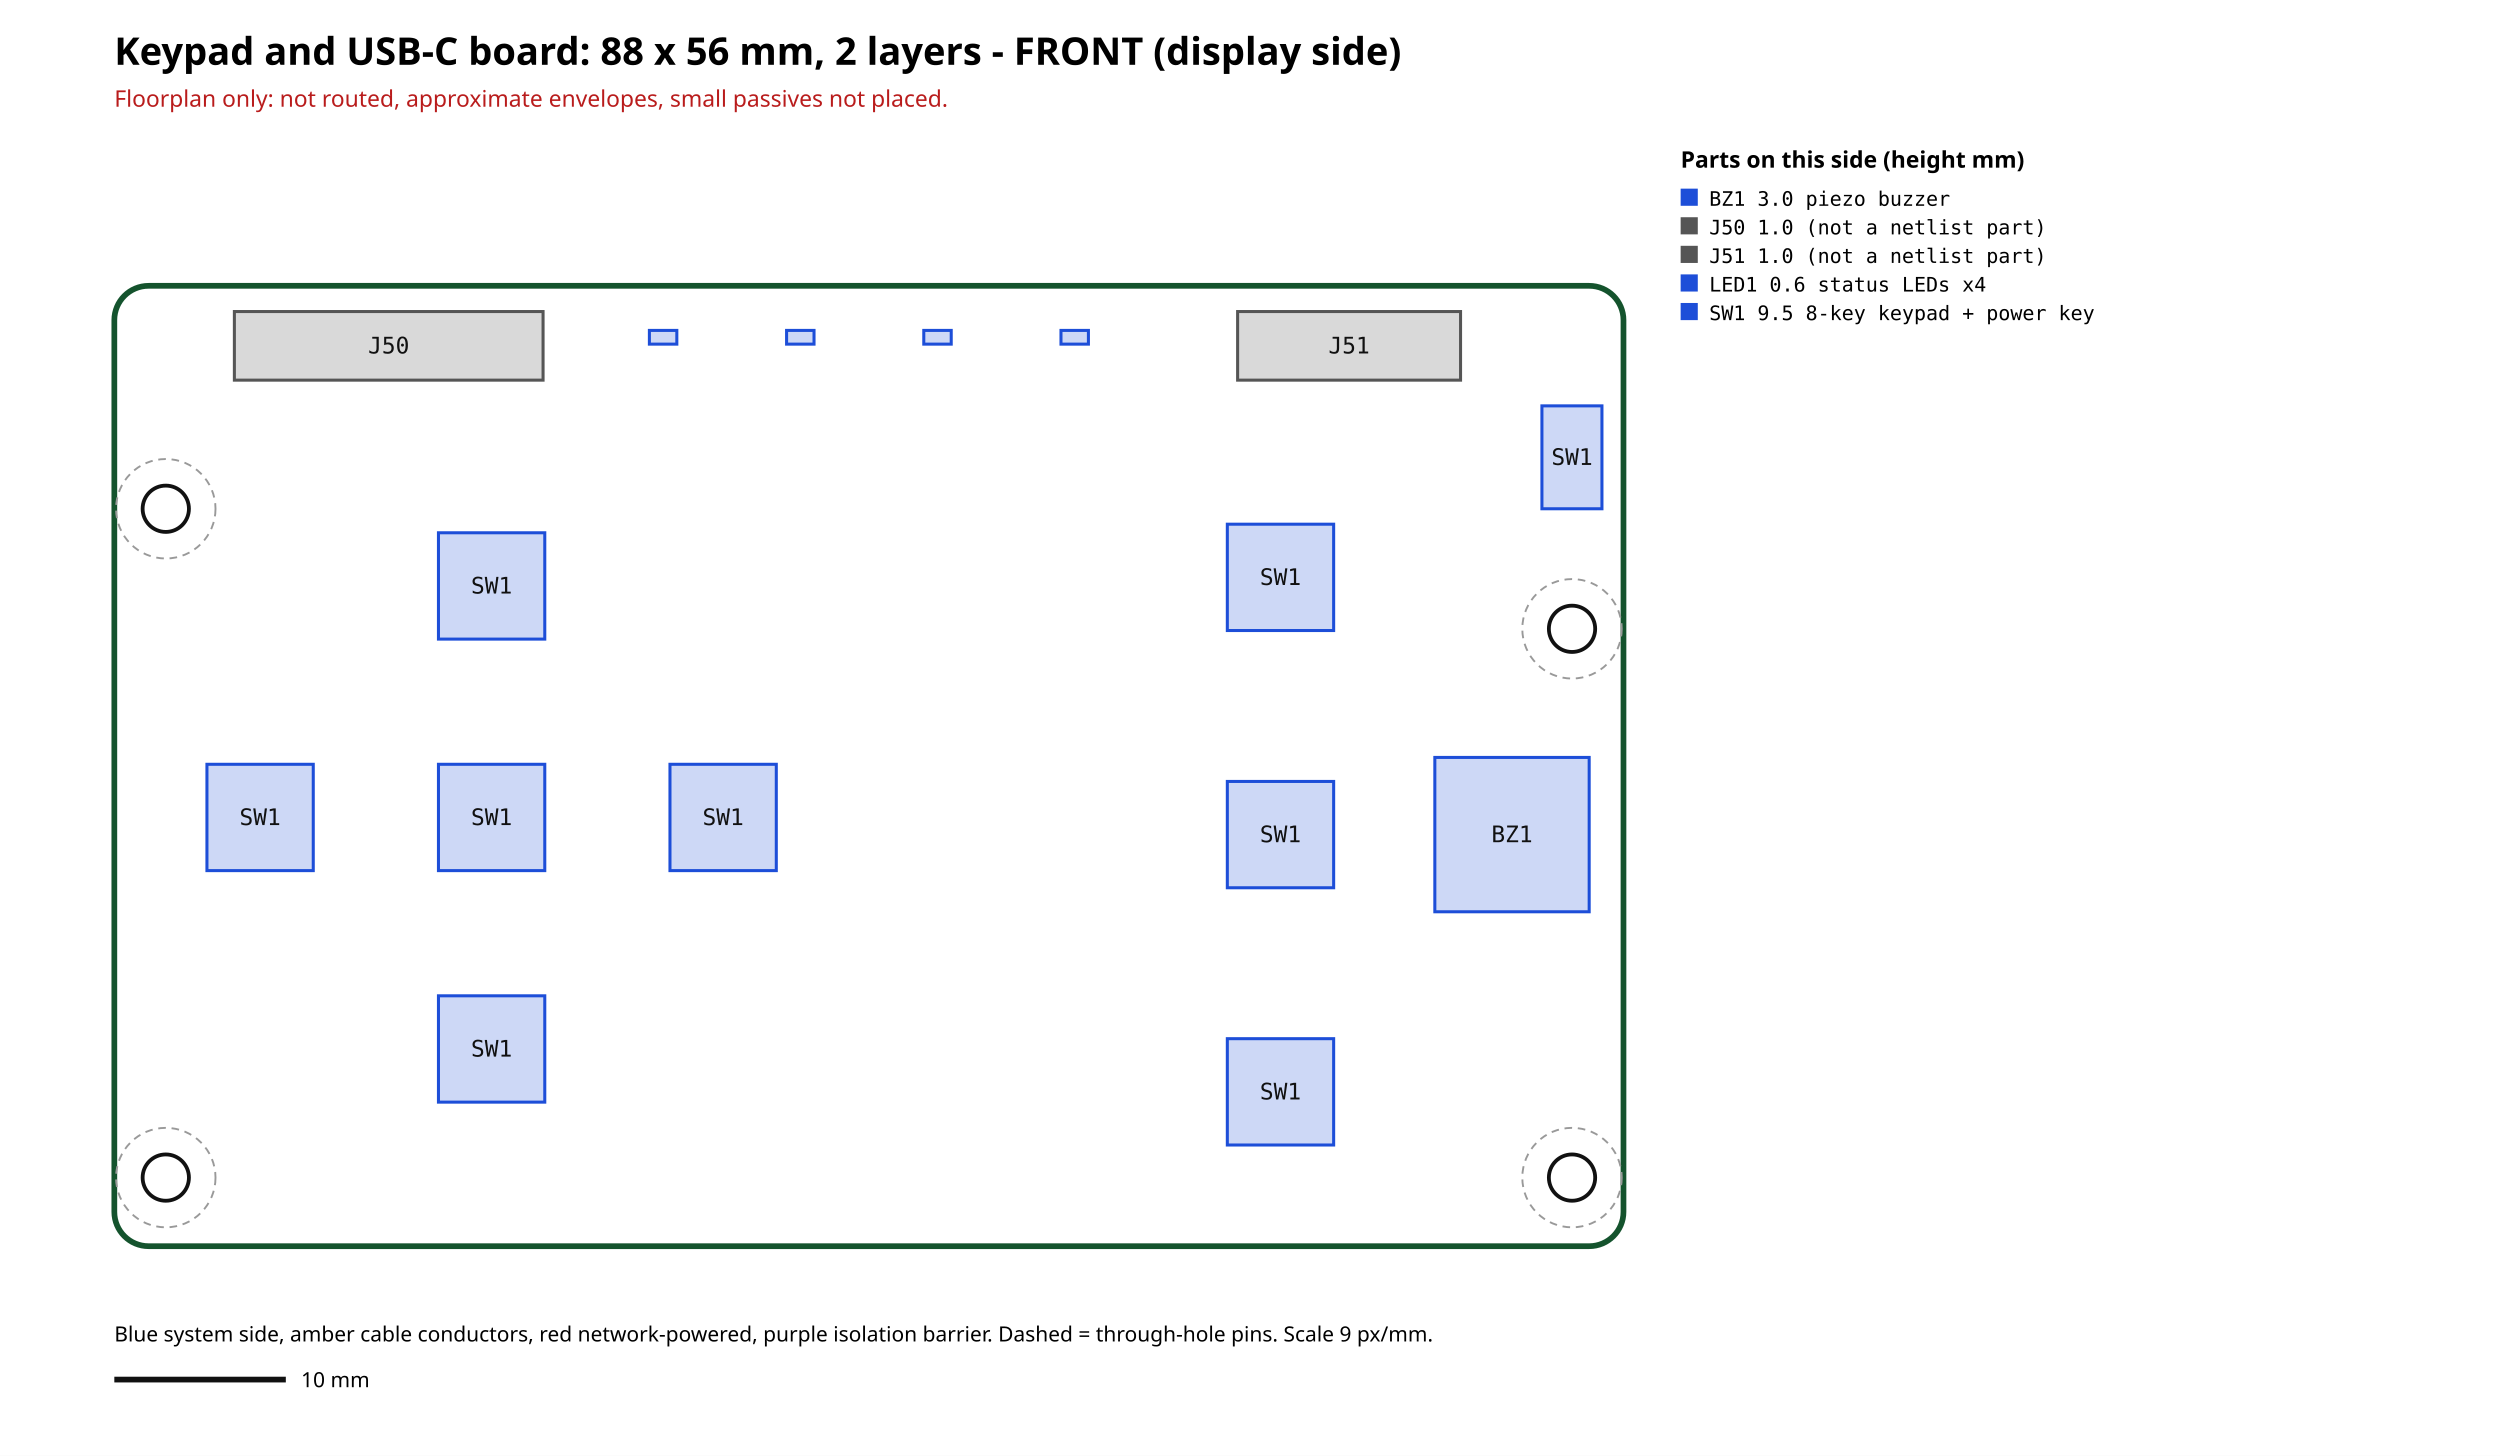
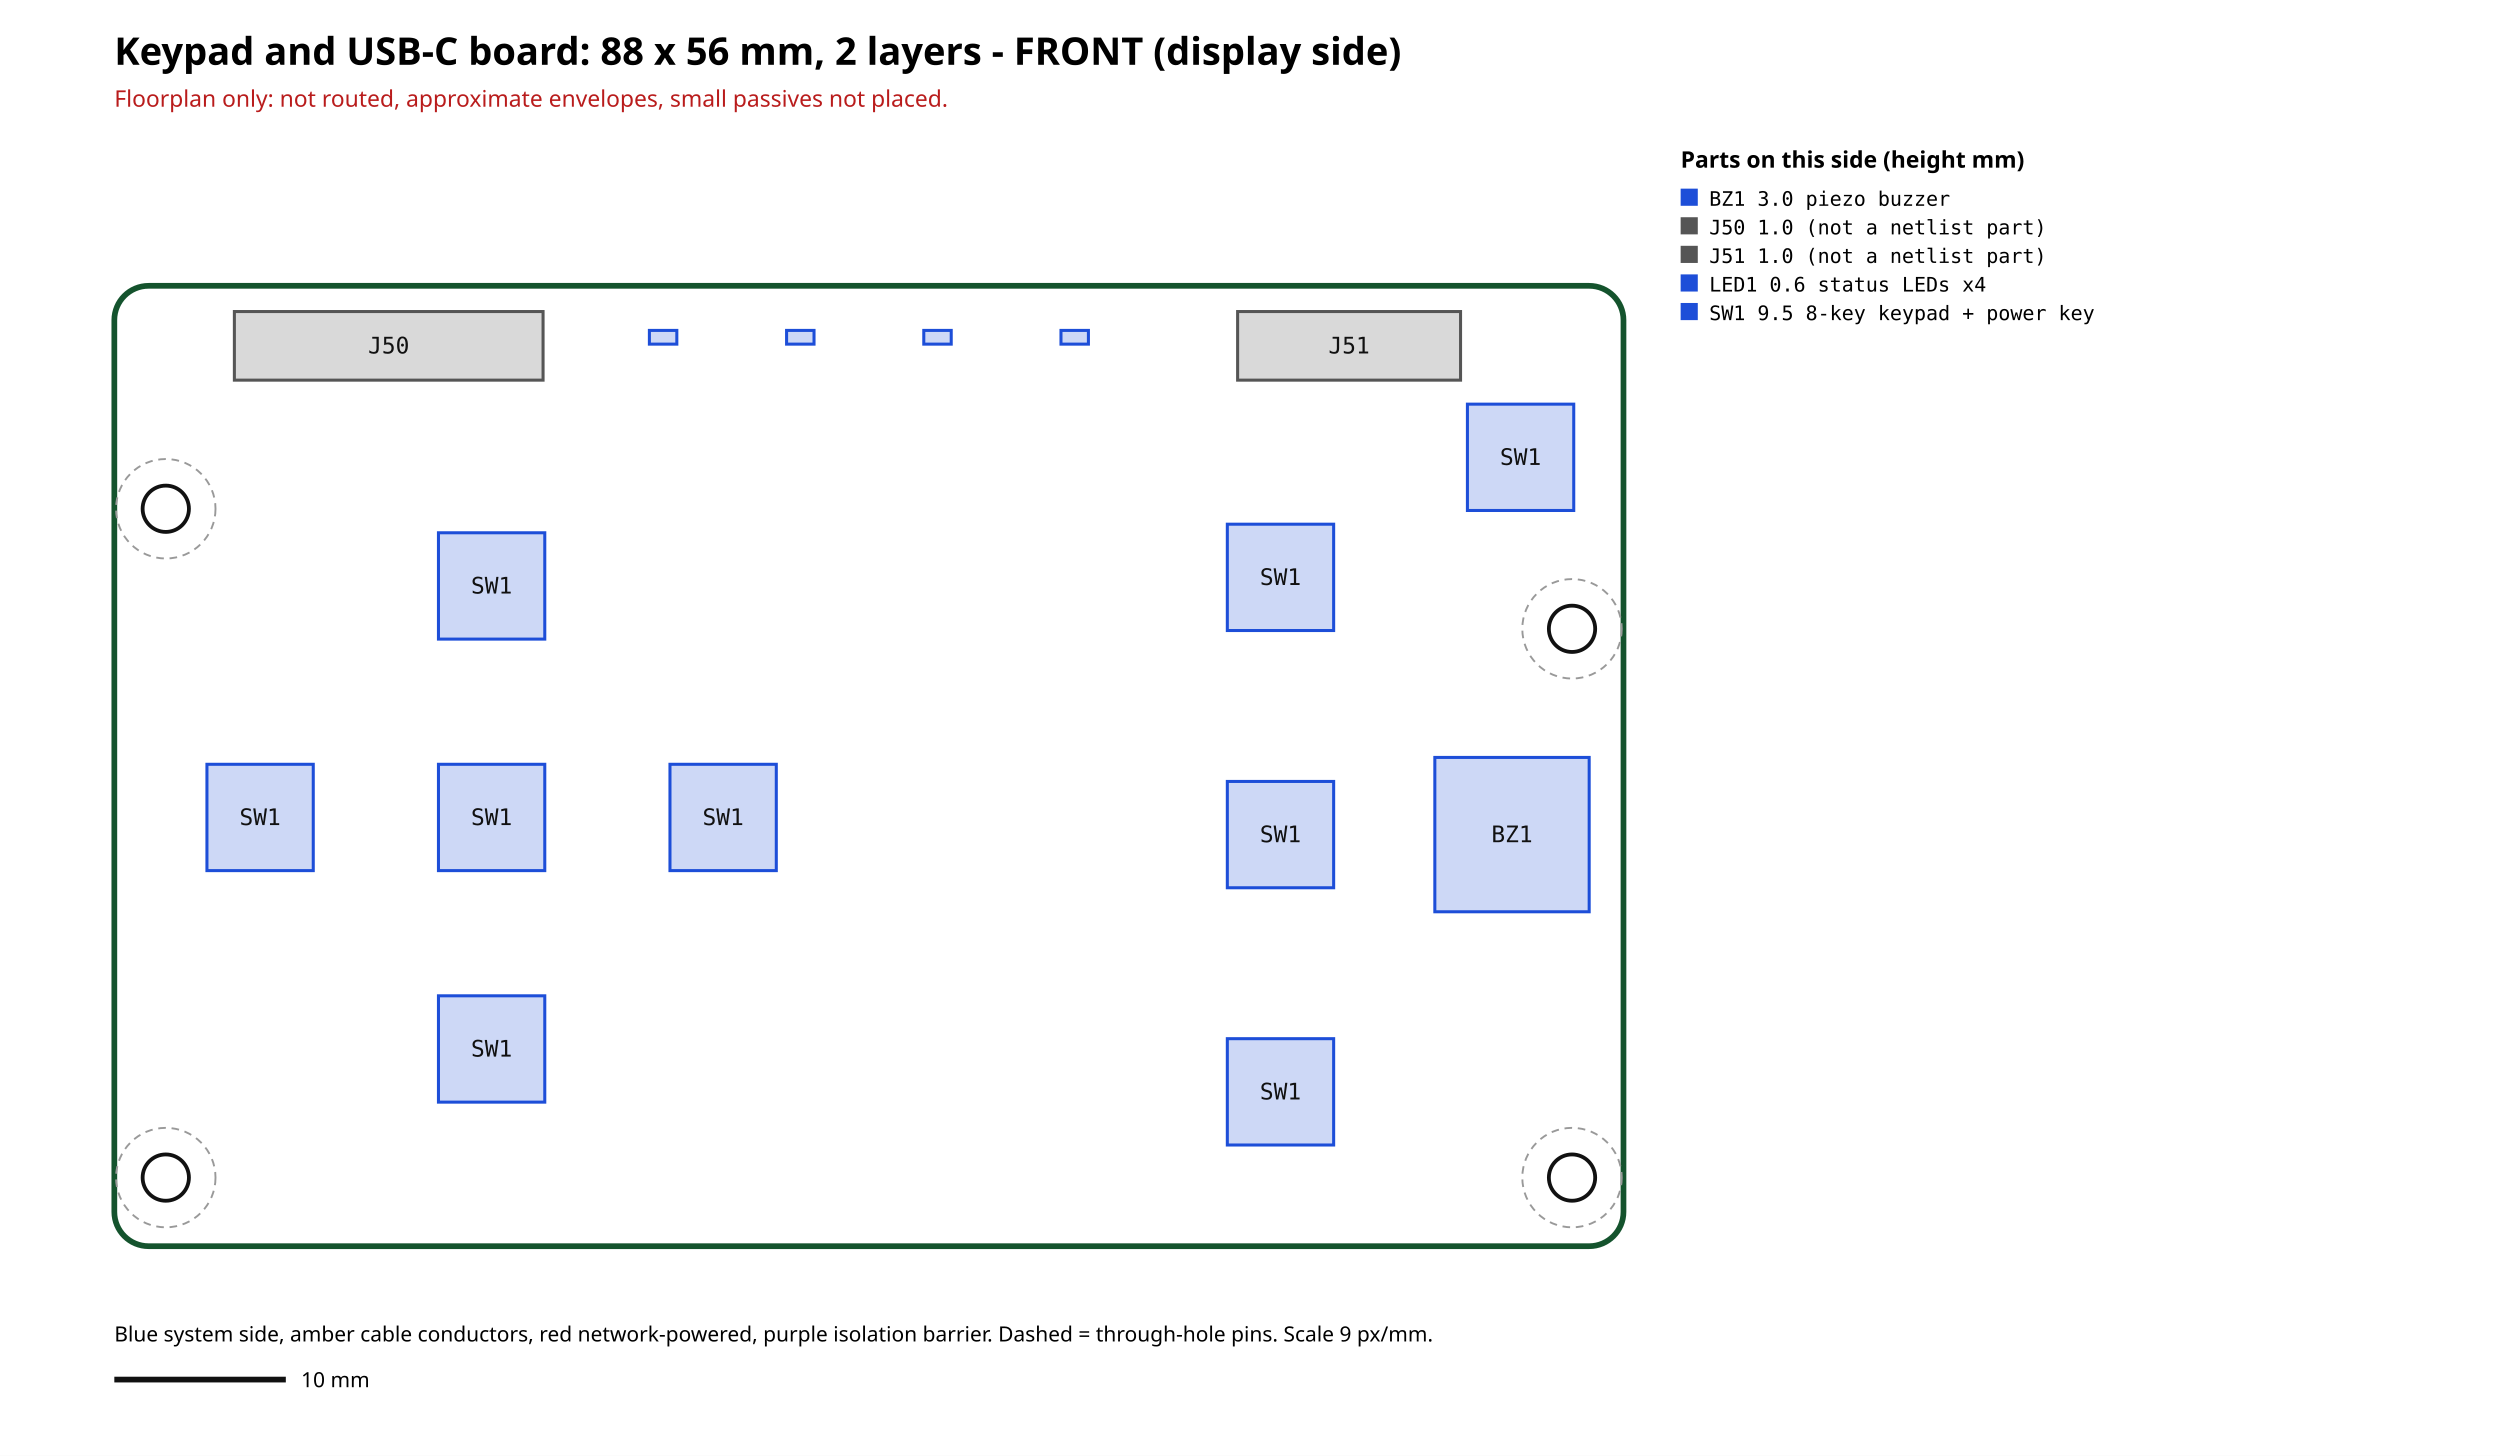
<svg xmlns="http://www.w3.org/2000/svg" viewBox="0 0 1312.0 764.0" width="1312.0" height="764.0">
  <rect width="1312.0" height="764.0" fill="#fff" />
  <text x="60" y="34" font-size="20" font-weight="bold" font-family="sans-serif">Keypad and USB-C board: 88 x 56 mm, 2 layers - FRONT (display side)</text>
  <text x="60" y="56" font-size="12" fill="#b91c1c" font-family="sans-serif">Floorplan only: not routed, approximate envelopes, small passives not placed.</text>
  <rect x="60.0" y="150.0" width="792.0" height="504.0" rx="18.0" fill="none" stroke="#14532d" stroke-width="3" />
  <rect x="230.1" y="401.1" width="55.8" height="55.8" fill="#1d4ed8" fill-opacity="0.22" stroke="#1d4ed8" stroke-width="1.6" />
  <text x="258.0" y="433.0" font-size="12" text-anchor="middle" font-family="monospace" fill="#111">SW1</text>
  <rect x="351.6" y="401.1" width="55.8" height="55.8" fill="#1d4ed8" fill-opacity="0.22" stroke="#1d4ed8" stroke-width="1.6" />
  <text x="379.5" y="433.0" font-size="12" text-anchor="middle" font-family="monospace" fill="#111">SW1</text>
  <rect x="108.6" y="401.1" width="55.8" height="55.8" fill="#1d4ed8" fill-opacity="0.22" stroke="#1d4ed8" stroke-width="1.6" />
  <text x="136.5" y="433.0" font-size="12" text-anchor="middle" font-family="monospace" fill="#111">SW1</text>
  <rect x="230.1" y="279.6" width="55.8" height="55.8" fill="#1d4ed8" fill-opacity="0.22" stroke="#1d4ed8" stroke-width="1.6" />
  <text x="258.0" y="311.5" font-size="12" text-anchor="middle" font-family="monospace" fill="#111">SW1</text>
  <rect x="230.1" y="522.6" width="55.8" height="55.8" fill="#1d4ed8" fill-opacity="0.22" stroke="#1d4ed8" stroke-width="1.6" />
  <text x="258.0" y="554.5" font-size="12" text-anchor="middle" font-family="monospace" fill="#111">SW1</text>
  <rect x="644.1" y="275.1" width="55.8" height="55.8" fill="#1d4ed8" fill-opacity="0.22" stroke="#1d4ed8" stroke-width="1.6" />
  <text x="672.0" y="307.0" font-size="12" text-anchor="middle" font-family="monospace" fill="#111">SW1</text>
  <rect x="644.1" y="410.1" width="55.8" height="55.8" fill="#1d4ed8" fill-opacity="0.22" stroke="#1d4ed8" stroke-width="1.6" />
  <text x="672.0" y="442.0" font-size="12" text-anchor="middle" font-family="monospace" fill="#111">SW1</text>
  <rect x="644.1" y="545.1" width="55.8" height="55.8" fill="#1d4ed8" fill-opacity="0.22" stroke="#1d4ed8" stroke-width="1.6" />
  <text x="672.0" y="577.0" font-size="12" text-anchor="middle" font-family="monospace" fill="#111">SW1</text>
-   <rect x="809.2" y="213.0" width="31.5" height="54.0" fill="#1d4ed8" fill-opacity="0.22" stroke="#1d4ed8" stroke-width="1.6" />
-   <text x="825.0" y="244.0" font-size="12" text-anchor="middle" font-family="monospace" fill="#111">SW1</text>
+   <rect x="770.1" y="212.1" width="55.8" height="55.8" fill="#1d4ed8" fill-opacity="0.22" stroke="#1d4ed8" stroke-width="1.6" />
+   <text x="798.0" y="244.0" font-size="12" text-anchor="middle" font-family="monospace" fill="#111">SW1</text>
  <rect x="340.8" y="173.4" width="14.4" height="7.2" fill="#1d4ed8" fill-opacity="0.22" stroke="#1d4ed8" stroke-width="1.6" />
  <rect x="412.8" y="173.4" width="14.4" height="7.2" fill="#1d4ed8" fill-opacity="0.22" stroke="#1d4ed8" stroke-width="1.6" />
  <rect x="484.8" y="173.4" width="14.4" height="7.2" fill="#1d4ed8" fill-opacity="0.22" stroke="#1d4ed8" stroke-width="1.6" />
  <rect x="556.8" y="173.4" width="14.4" height="7.2" fill="#1d4ed8" fill-opacity="0.22" stroke="#1d4ed8" stroke-width="1.6" />
  <rect x="753.0" y="397.5" width="81.0" height="81.0" fill="#1d4ed8" fill-opacity="0.22" stroke="#1d4ed8" stroke-width="1.6" />
  <text x="793.5" y="442.0" font-size="12" text-anchor="middle" font-family="monospace" fill="#111">BZ1</text>
  <rect x="123.0" y="163.5" width="162.0" height="36.0" fill="#555" fill-opacity="0.22" stroke="#555" stroke-width="1.6" />
  <text x="204.0" y="185.5" font-size="12" text-anchor="middle" font-family="monospace" fill="#111">J50</text>
  <rect x="649.5" y="163.5" width="117.0" height="36.0" fill="#555" fill-opacity="0.22" stroke="#555" stroke-width="1.6" />
  <text x="708.0" y="185.5" font-size="12" text-anchor="middle" font-family="monospace" fill="#111">J51</text>
  <circle cx="87.0" cy="267.0" r="12.15" fill="#fff" stroke="#111" stroke-width="2" />
  <circle cx="87.0" cy="267.0" r="26.1" fill="none" stroke="#999" stroke-dasharray="4 3" />
  <circle cx="87.0" cy="618.0" r="12.15" fill="#fff" stroke="#111" stroke-width="2" />
  <circle cx="87.0" cy="618.0" r="26.1" fill="none" stroke="#999" stroke-dasharray="4 3" />
  <circle cx="825.0" cy="330.0" r="12.15" fill="#fff" stroke="#111" stroke-width="2" />
  <circle cx="825.0" cy="330.0" r="26.1" fill="none" stroke="#999" stroke-dasharray="4 3" />
  <circle cx="825.0" cy="618.0" r="12.15" fill="#fff" stroke="#111" stroke-width="2" />
  <circle cx="825.0" cy="618.0" r="26.1" fill="none" stroke="#999" stroke-dasharray="4 3" />
  <text x="882.0" y="88" font-size="12" font-weight="bold" font-family="sans-serif">Parts on this side (height mm)</text>
  <rect x="882.0" y="99" width="9" height="9" fill="#1d4ed8" />
  <text x="897.0" y="108" font-size="10.5" font-family="monospace">BZ1     3.0  piezo buzzer</text>
  <rect x="882.0" y="114" width="9" height="9" fill="#555" />
  <text x="897.0" y="123" font-size="10.5" font-family="monospace">J50     1.0  (not a netlist part)</text>
  <rect x="882.0" y="129" width="9" height="9" fill="#555" />
  <text x="897.0" y="138" font-size="10.5" font-family="monospace">J51     1.0  (not a netlist part)</text>
  <rect x="882.0" y="144" width="9" height="9" fill="#1d4ed8" />
  <text x="897.0" y="153" font-size="10.5" font-family="monospace">LED1    0.6  status LEDs x4</text>
  <rect x="882.0" y="159" width="9" height="9" fill="#1d4ed8" />
  <text x="897.0" y="168" font-size="10.5" font-family="monospace">SW1     9.5  8-key keypad + power key</text>
  <text x="60" y="704.0" font-size="11" font-family="sans-serif">Blue system side, amber cable conductors, red network-powered, purple isolation barrier. Dashed = through-hole pins. Scale 9 px/mm.</text>
  <line x1="60" y1="724.0" x2="150.0" y2="724.0" stroke="#111" stroke-width="3" />
  <text x="158.0" y="728.0" font-size="11" font-family="sans-serif">10 mm</text>
</svg>
